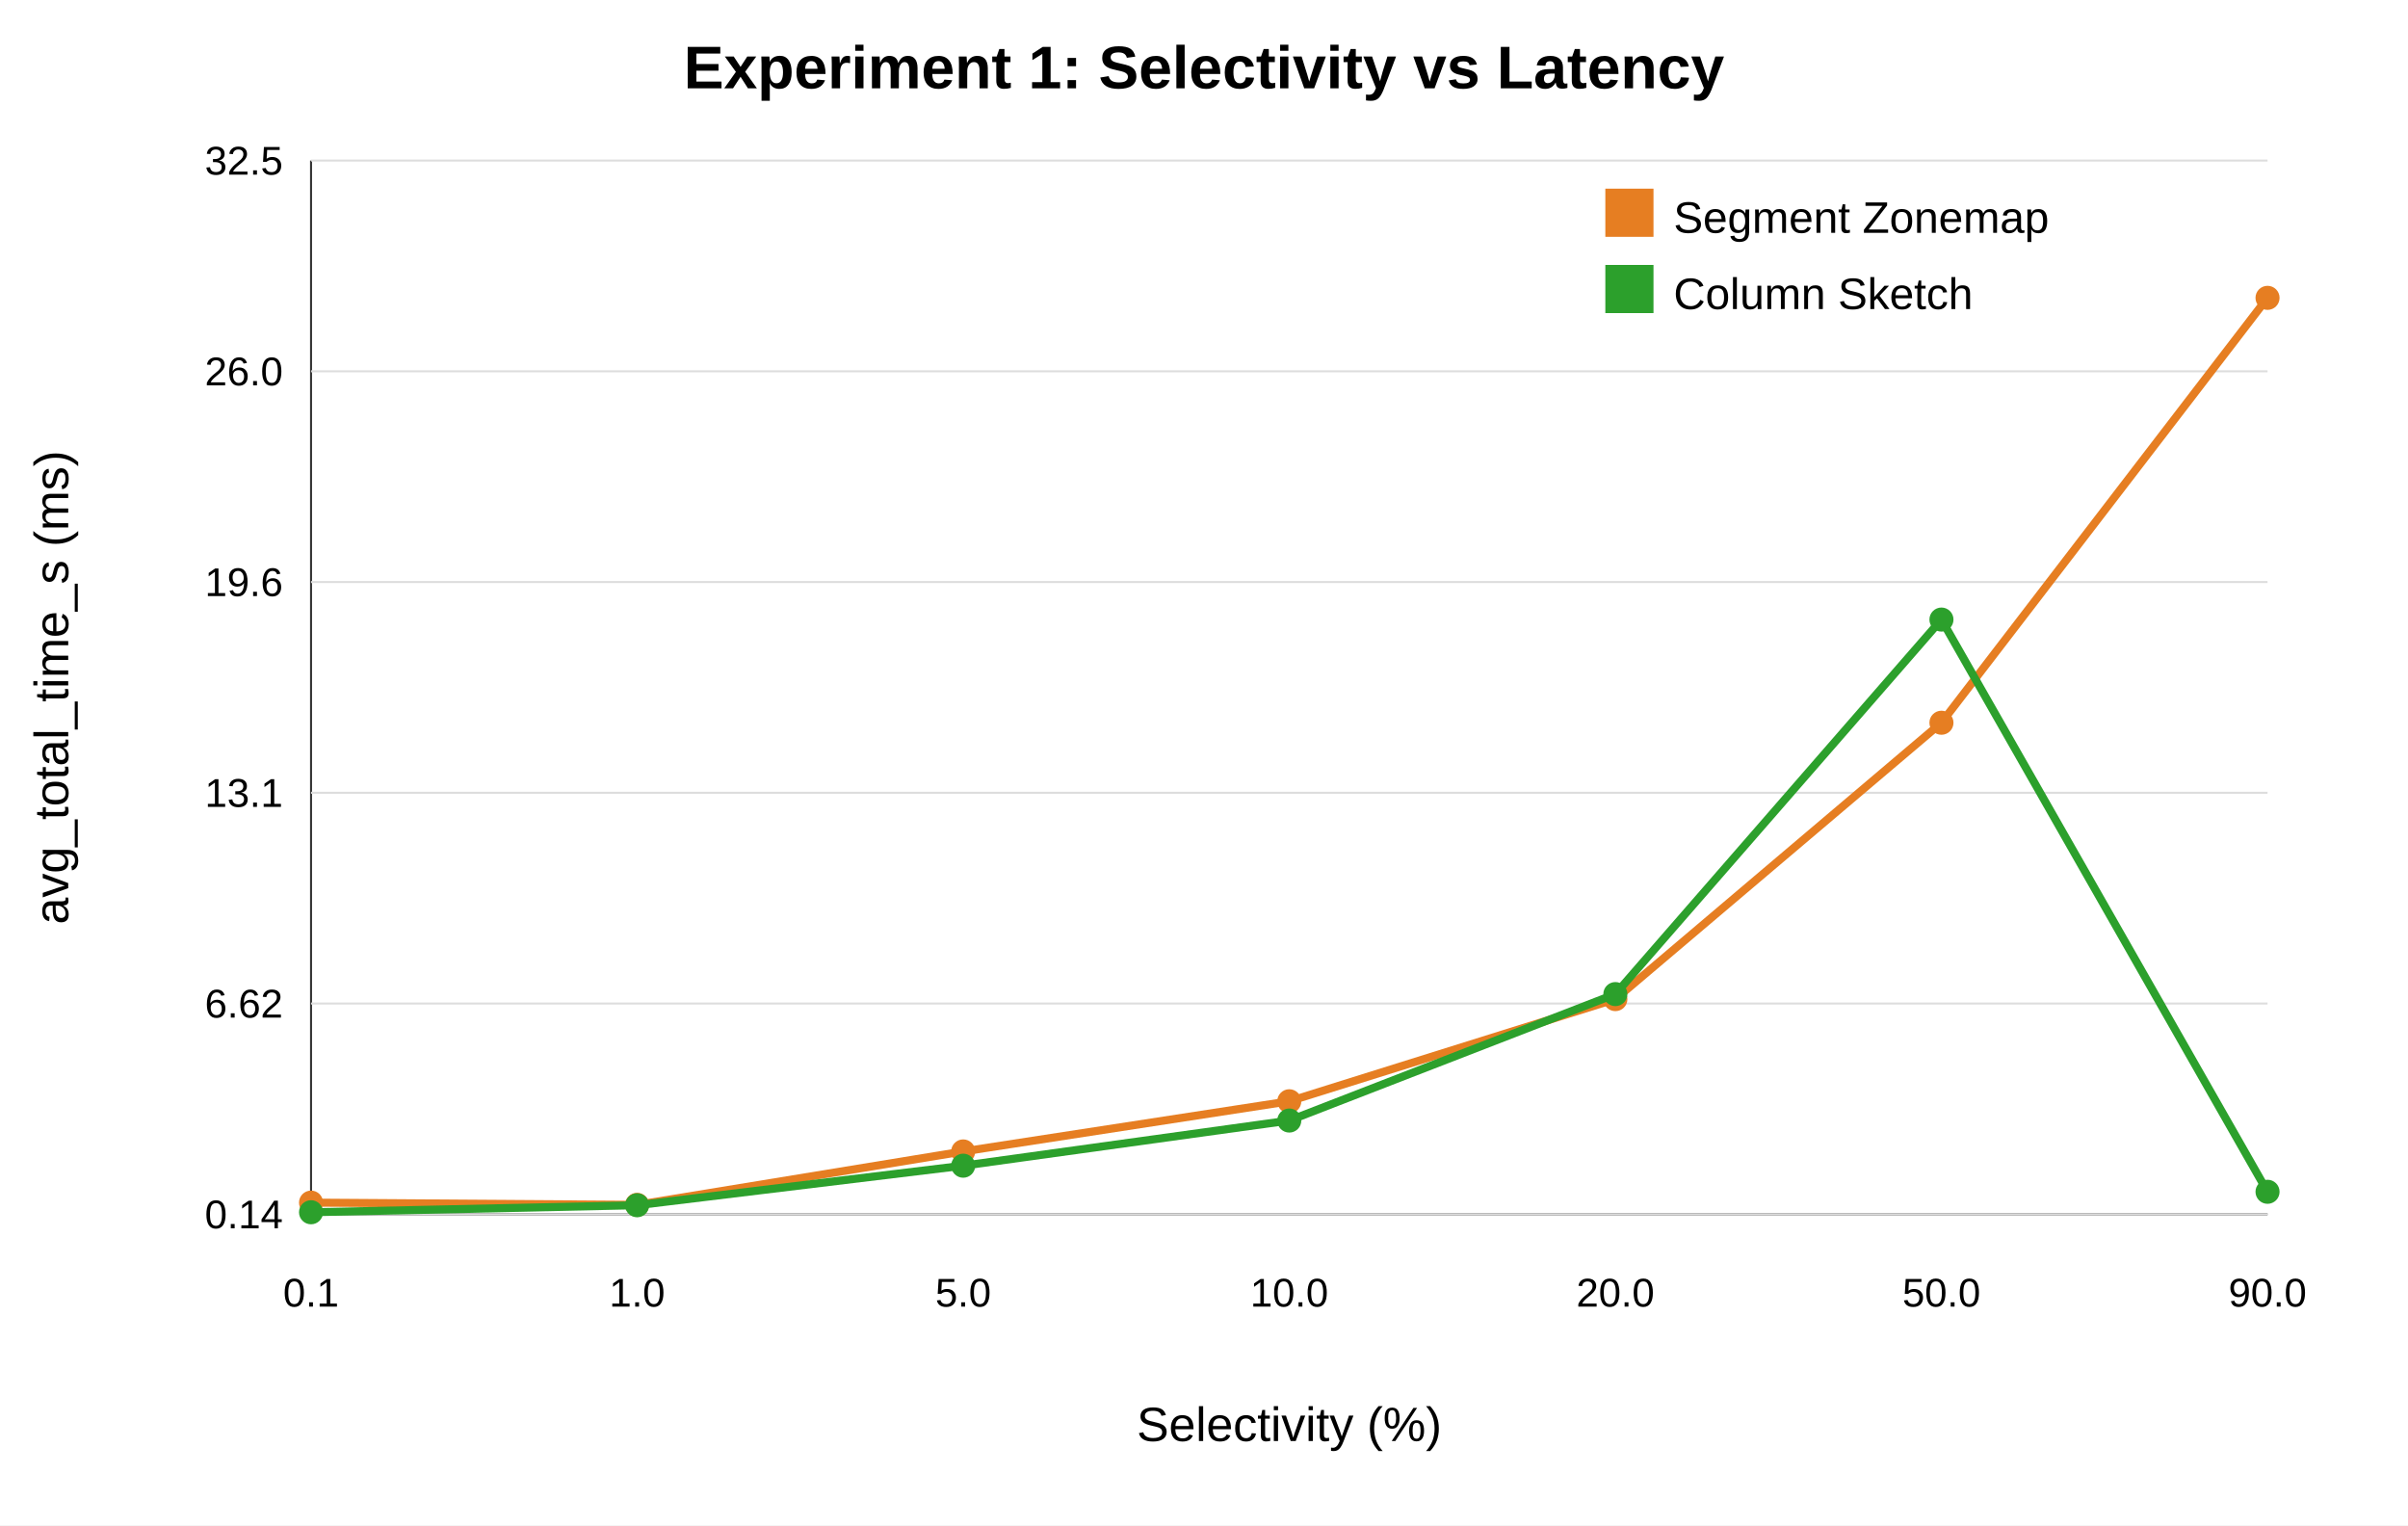
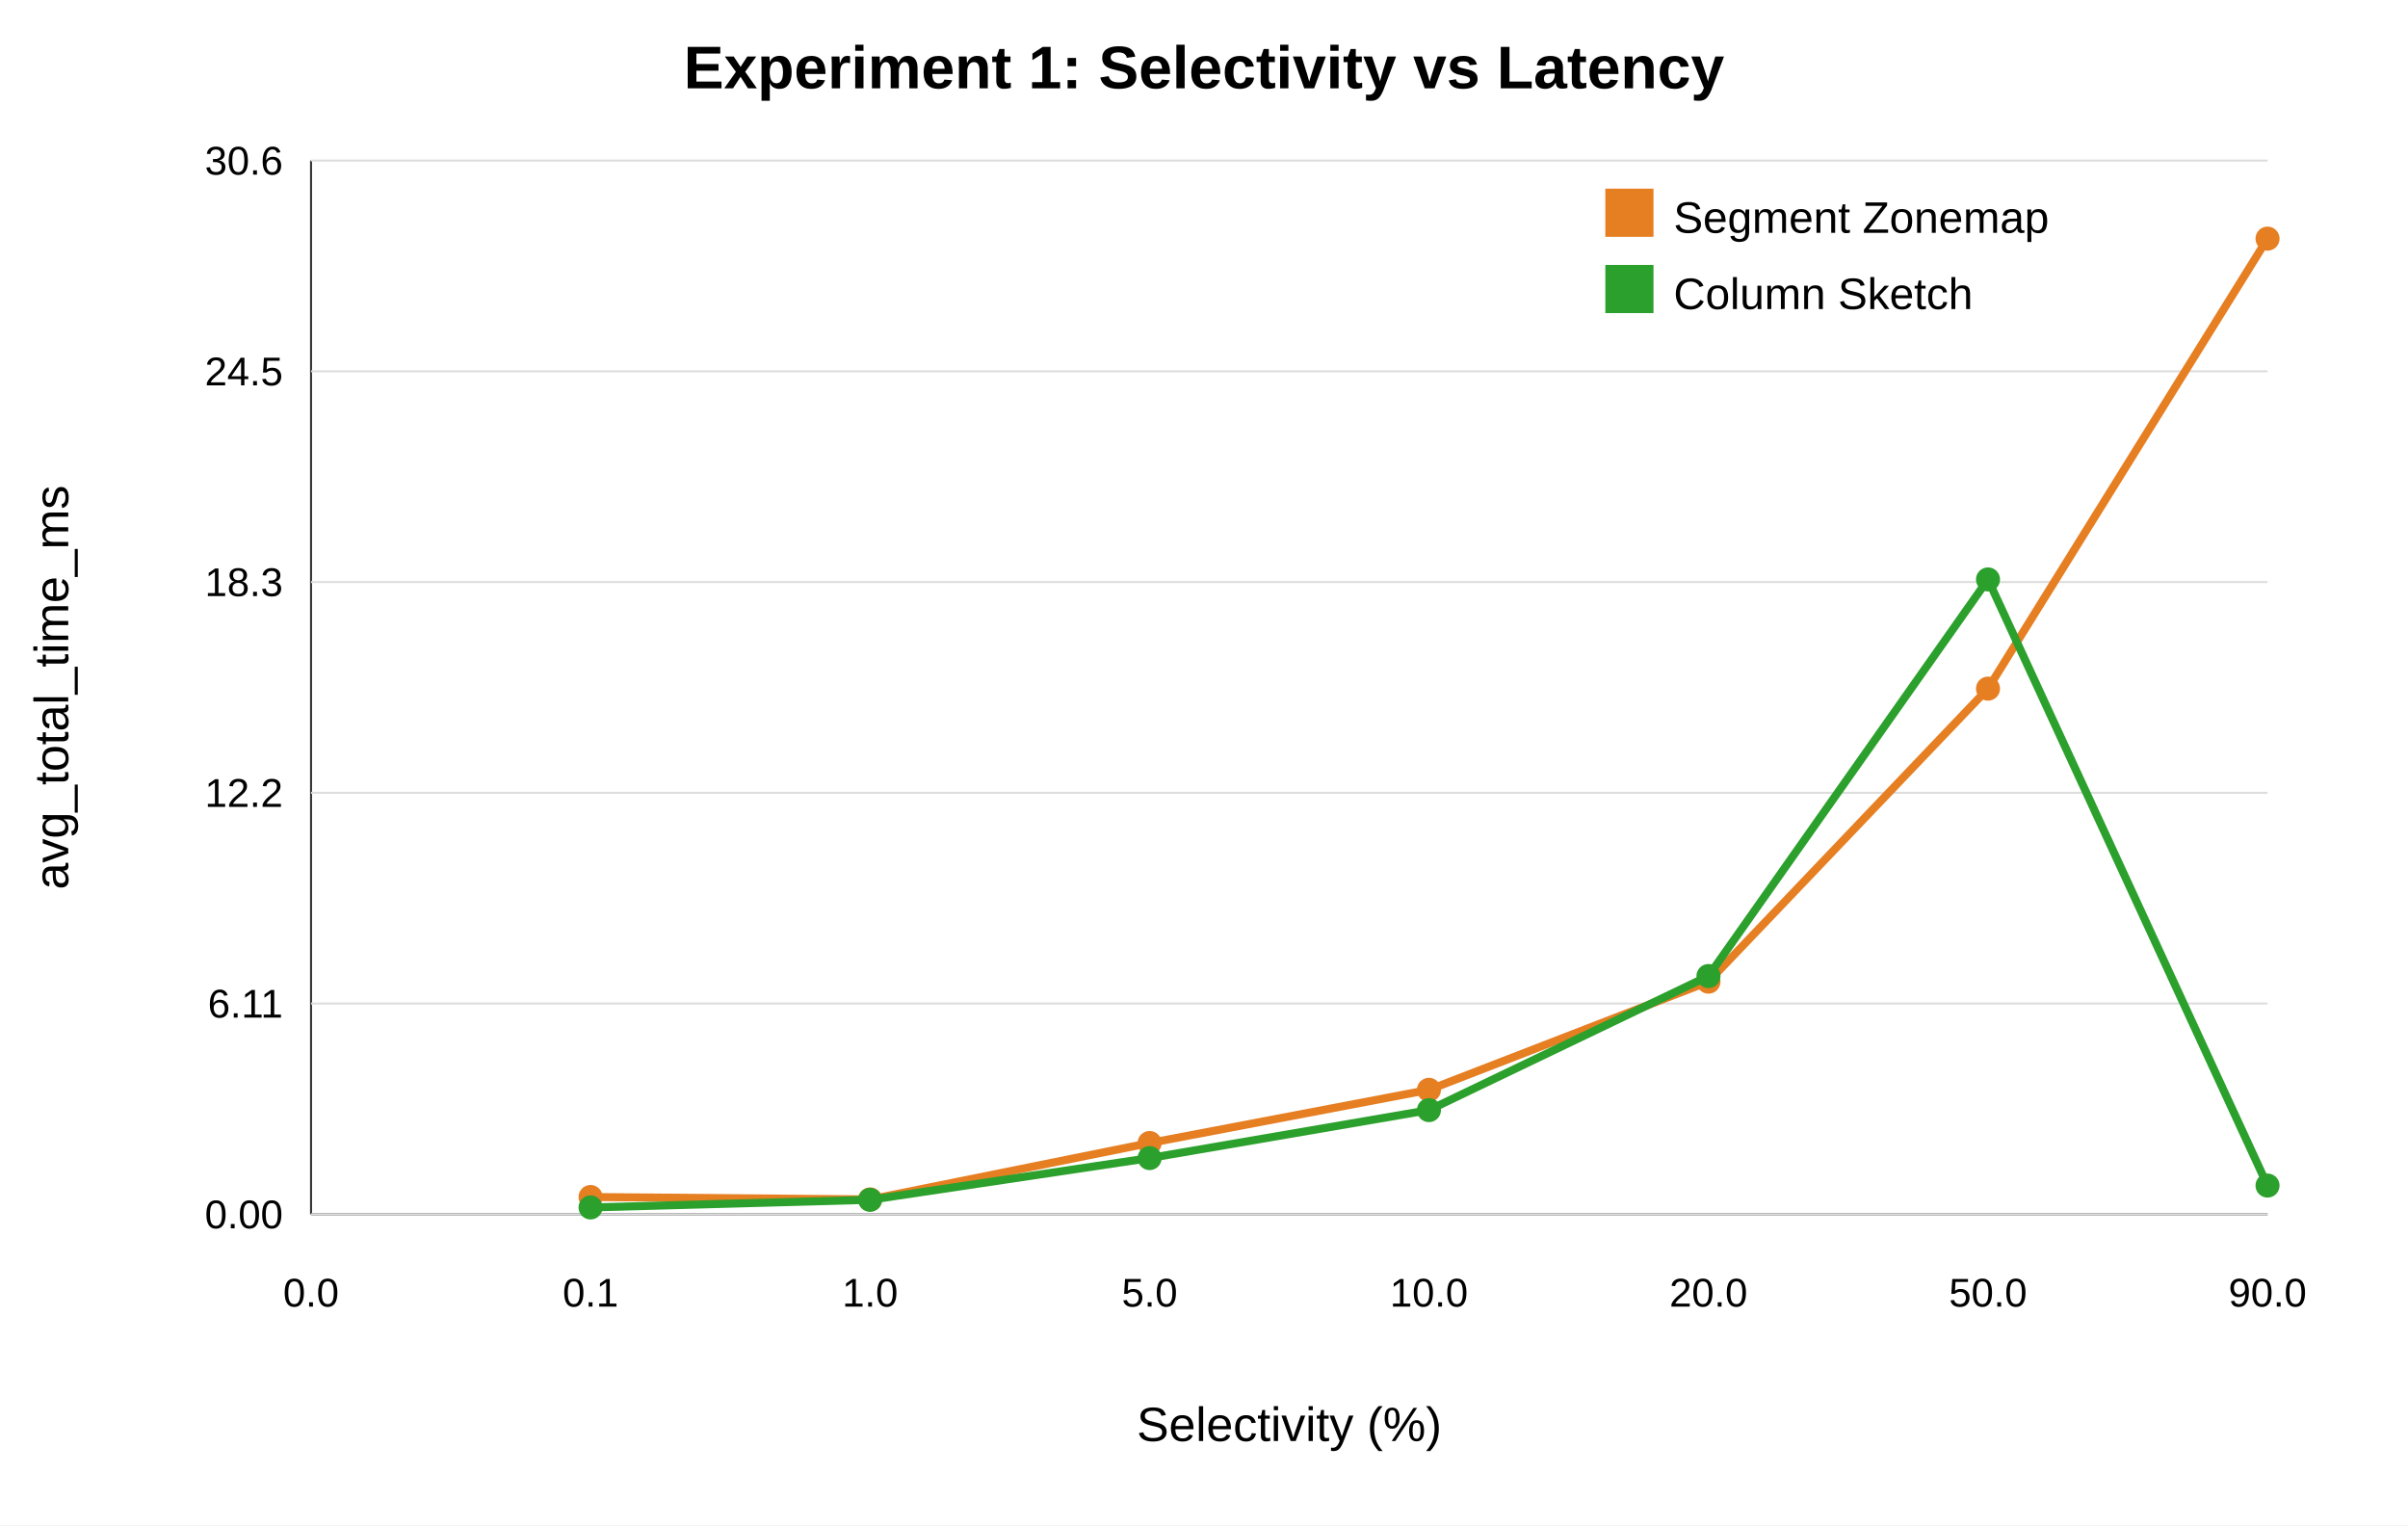
<svg xmlns="http://www.w3.org/2000/svg" width="1200" height="760" viewBox="0 0 1200 760">
  <rect width="100%" height="100%" fill="white" />
  <text x="600.0" y="44" text-anchor="middle" font-family="Arial" font-size="30" font-weight="600">Experiment 1: Selectivity vs Latency</text>
  <line x1="155" y1="80" x2="155" y2="605" stroke="#333" />
  <line x1="155" y1="605" x2="1130" y2="605" stroke="#333" />
-   <text x="34" y="342.5" transform="rotate(-90 34 342.5)" text-anchor="middle" font-family="Arial" font-size="24">avg_total_time_s (ms)</text>
+   <text x="34" y="342.5" transform="rotate(-90 34 342.5)" text-anchor="middle" font-family="Arial" font-size="24">avg_total_time_ms</text>
  <text x="642.5" y="718" text-anchor="middle" font-family="Arial" font-size="24">Selectivity (%)</text>
  <line x1="155" y1="605.0" x2="1130" y2="605.0" stroke="#ddd" />
-   <text x="141" y="612.0" text-anchor="end" font-family="Arial" font-size="20">0.14</text>
+   <text x="141" y="612.0" text-anchor="end" font-family="Arial" font-size="20">0.00</text>
  <line x1="155" y1="500.0" x2="1130" y2="500.0" stroke="#ddd" />
-   <text x="141" y="507.0" text-anchor="end" font-family="Arial" font-size="20">6.62</text>
+   <text x="141" y="507.0" text-anchor="end" font-family="Arial" font-size="20">6.11</text>
  <line x1="155" y1="395.0" x2="1130" y2="395.0" stroke="#ddd" />
-   <text x="141" y="402.0" text-anchor="end" font-family="Arial" font-size="20">13.1</text>
+   <text x="141" y="402.0" text-anchor="end" font-family="Arial" font-size="20">12.2</text>
  <line x1="155" y1="290.0" x2="1130" y2="290.0" stroke="#ddd" />
-   <text x="141" y="297.0" text-anchor="end" font-family="Arial" font-size="20">19.6</text>
+   <text x="141" y="297.0" text-anchor="end" font-family="Arial" font-size="20">18.3</text>
  <line x1="155" y1="185.0" x2="1130" y2="185.0" stroke="#ddd" />
-   <text x="141" y="192.0" text-anchor="end" font-family="Arial" font-size="20">26.0</text>
+   <text x="141" y="192.0" text-anchor="end" font-family="Arial" font-size="20">24.5</text>
  <line x1="155" y1="80.0" x2="1130" y2="80.0" stroke="#ddd" />
-   <text x="141" y="87.0" text-anchor="end" font-family="Arial" font-size="20">32.5</text>
-   <text x="155.0" y="651" text-anchor="middle" font-family="Arial" font-size="20">0.1</text>
-   <text x="317.5" y="651" text-anchor="middle" font-family="Arial" font-size="20">1.0</text>
-   <text x="480.0" y="651" text-anchor="middle" font-family="Arial" font-size="20">5.0</text>
-   <text x="642.5" y="651" text-anchor="middle" font-family="Arial" font-size="20">10.0</text>
-   <text x="805.0" y="651" text-anchor="middle" font-family="Arial" font-size="20">20.0</text>
-   <text x="967.5" y="651" text-anchor="middle" font-family="Arial" font-size="20">50.0</text>
+   <text x="141" y="87.0" text-anchor="end" font-family="Arial" font-size="20">30.6</text>
+   <text x="155.0" y="651" text-anchor="middle" font-family="Arial" font-size="20">0.0</text>
+   <text x="294.3" y="651" text-anchor="middle" font-family="Arial" font-size="20">0.1</text>
+   <text x="433.6" y="651" text-anchor="middle" font-family="Arial" font-size="20">1.0</text>
+   <text x="572.9" y="651" text-anchor="middle" font-family="Arial" font-size="20">5.0</text>
+   <text x="712.1" y="651" text-anchor="middle" font-family="Arial" font-size="20">10.0</text>
+   <text x="851.4" y="651" text-anchor="middle" font-family="Arial" font-size="20">20.0</text>
+   <text x="990.7" y="651" text-anchor="middle" font-family="Arial" font-size="20">50.0</text>
  <text x="1130.0" y="651" text-anchor="middle" font-family="Arial" font-size="20">90.0</text>
-   <polyline points="155.0,599.2 317.5,600.3 480.0,573.7 642.5,548.7 805.0,497.8 967.5,360.1 1130.0,148.4" fill="none" stroke="#e67e22" stroke-width="4" />
-   <circle cx="155.0" cy="599.2" r="6" fill="#e67e22" />
-   <circle cx="317.5" cy="600.3" r="6" fill="#e67e22" />
-   <circle cx="480.0" cy="573.7" r="6" fill="#e67e22" />
-   <circle cx="642.5" cy="548.7" r="6" fill="#e67e22" />
-   <circle cx="805.0" cy="497.8" r="6" fill="#e67e22" />
-   <circle cx="967.5" cy="360.1" r="6" fill="#e67e22" />
-   <circle cx="1130.0" cy="148.4" r="6" fill="#e67e22" />
-   <polyline points="155.0,604.0 317.5,600.5 480.0,580.8 642.5,558.3 805.0,495.3 967.5,308.7 1130.0,593.8" fill="none" stroke="#2ca02c" stroke-width="4" />
-   <circle cx="155.0" cy="604.0" r="6" fill="#2ca02c" />
-   <circle cx="317.5" cy="600.5" r="6" fill="#2ca02c" />
-   <circle cx="480.0" cy="580.8" r="6" fill="#2ca02c" />
-   <circle cx="642.5" cy="558.3" r="6" fill="#2ca02c" />
-   <circle cx="805.0" cy="495.3" r="6" fill="#2ca02c" />
-   <circle cx="967.5" cy="308.7" r="6" fill="#2ca02c" />
-   <circle cx="1130.0" cy="593.8" r="6" fill="#2ca02c" />
+   <polyline points="294.3,596.4 433.6,597.6 572.9,569.5 712.1,543.0 851.4,489.1 990.7,343.1 1130.0,118.9" fill="none" stroke="#e67e22" stroke-width="4" />
+   <circle cx="294.3" cy="596.4" r="6" fill="#e67e22" />
+   <circle cx="433.6" cy="597.6" r="6" fill="#e67e22" />
+   <circle cx="572.9" cy="569.5" r="6" fill="#e67e22" />
+   <circle cx="712.1" cy="543.0" r="6" fill="#e67e22" />
+   <circle cx="851.4" cy="489.1" r="6" fill="#e67e22" />
+   <circle cx="990.7" cy="343.1" r="6" fill="#e67e22" />
+   <circle cx="1130.0" cy="118.9" r="6" fill="#e67e22" />
+   <polyline points="294.3,601.6 433.6,597.8 572.9,577.0 712.1,553.1 851.4,486.3 990.7,288.7 1130.0,590.7" fill="none" stroke="#2ca02c" stroke-width="4" />
+   <circle cx="294.3" cy="601.6" r="6" fill="#2ca02c" />
+   <circle cx="433.6" cy="597.8" r="6" fill="#2ca02c" />
+   <circle cx="572.9" cy="577.0" r="6" fill="#2ca02c" />
+   <circle cx="712.1" cy="553.1" r="6" fill="#2ca02c" />
+   <circle cx="851.4" cy="486.3" r="6" fill="#2ca02c" />
+   <circle cx="990.7" cy="288.7" r="6" fill="#2ca02c" />
+   <circle cx="1130.0" cy="590.7" r="6" fill="#2ca02c" />
  <rect x="800" y="94" width="24" height="24" fill="#e67e22" />
  <text x="834" y="116" font-family="Arial" font-size="22">Segment Zonemap</text>
  <rect x="800" y="132" width="24" height="24" fill="#2ca02c" />
  <text x="834" y="154" font-family="Arial" font-size="22">Column Sketch</text>
</svg>
